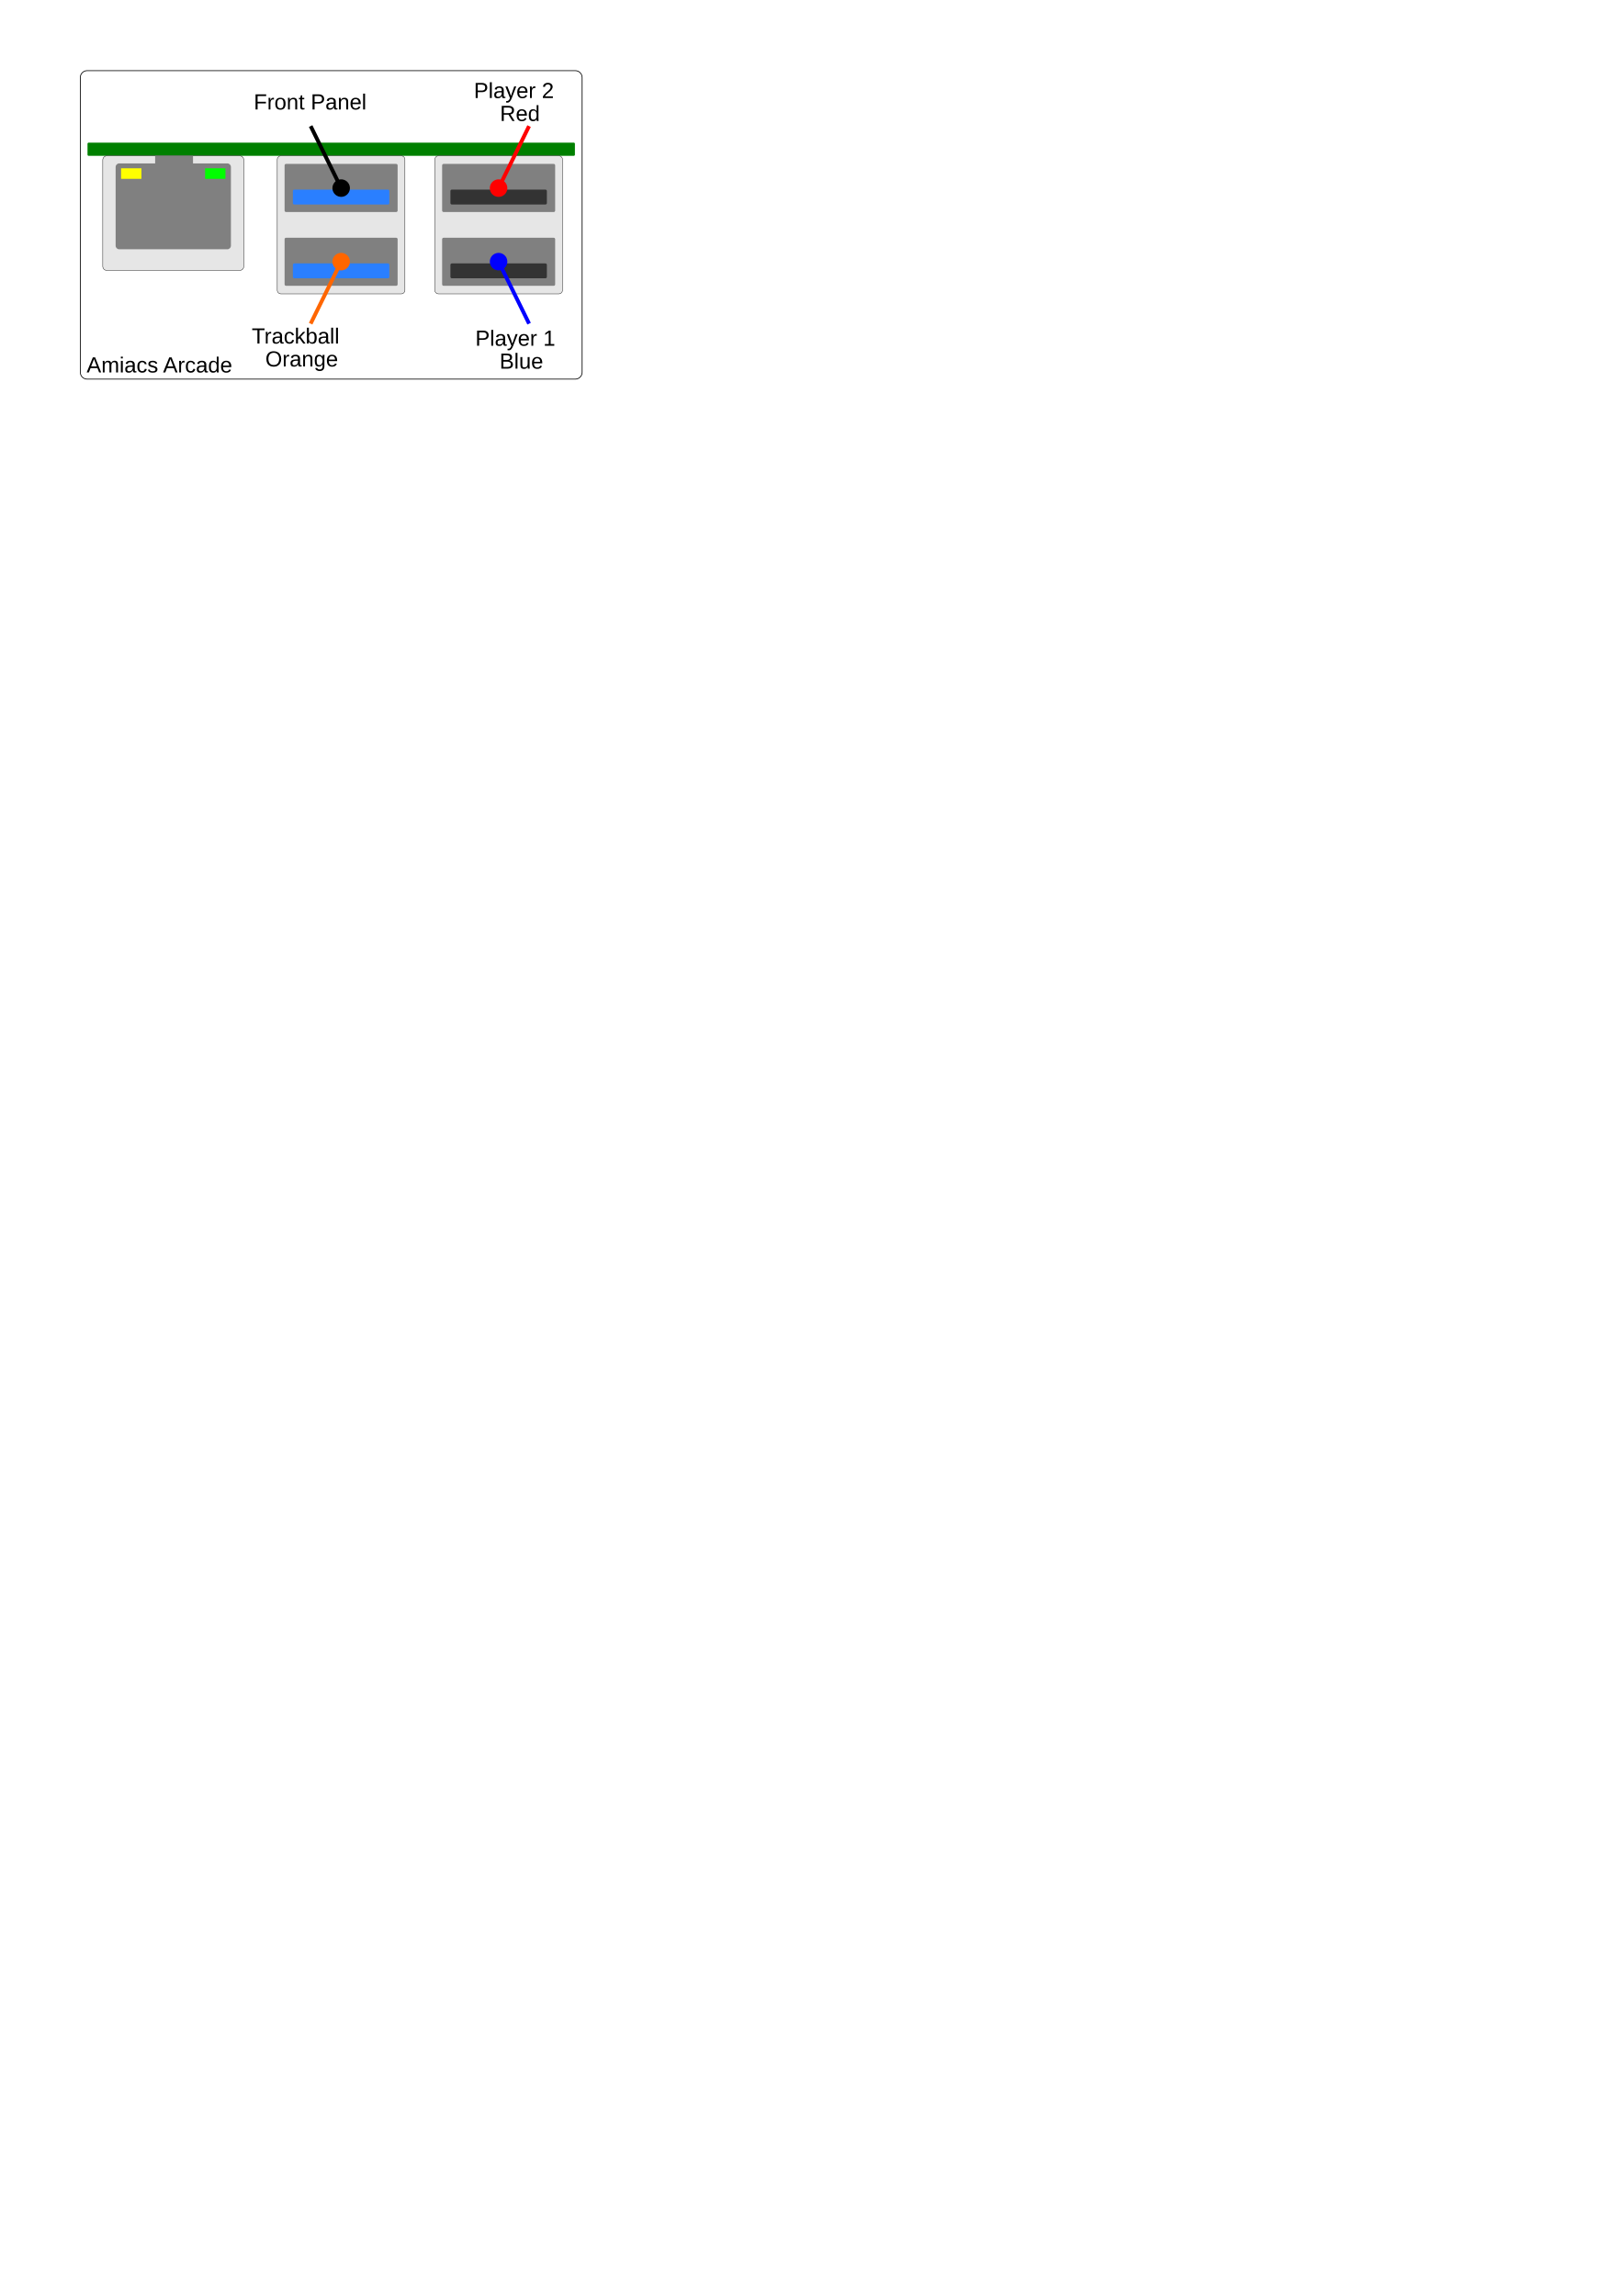
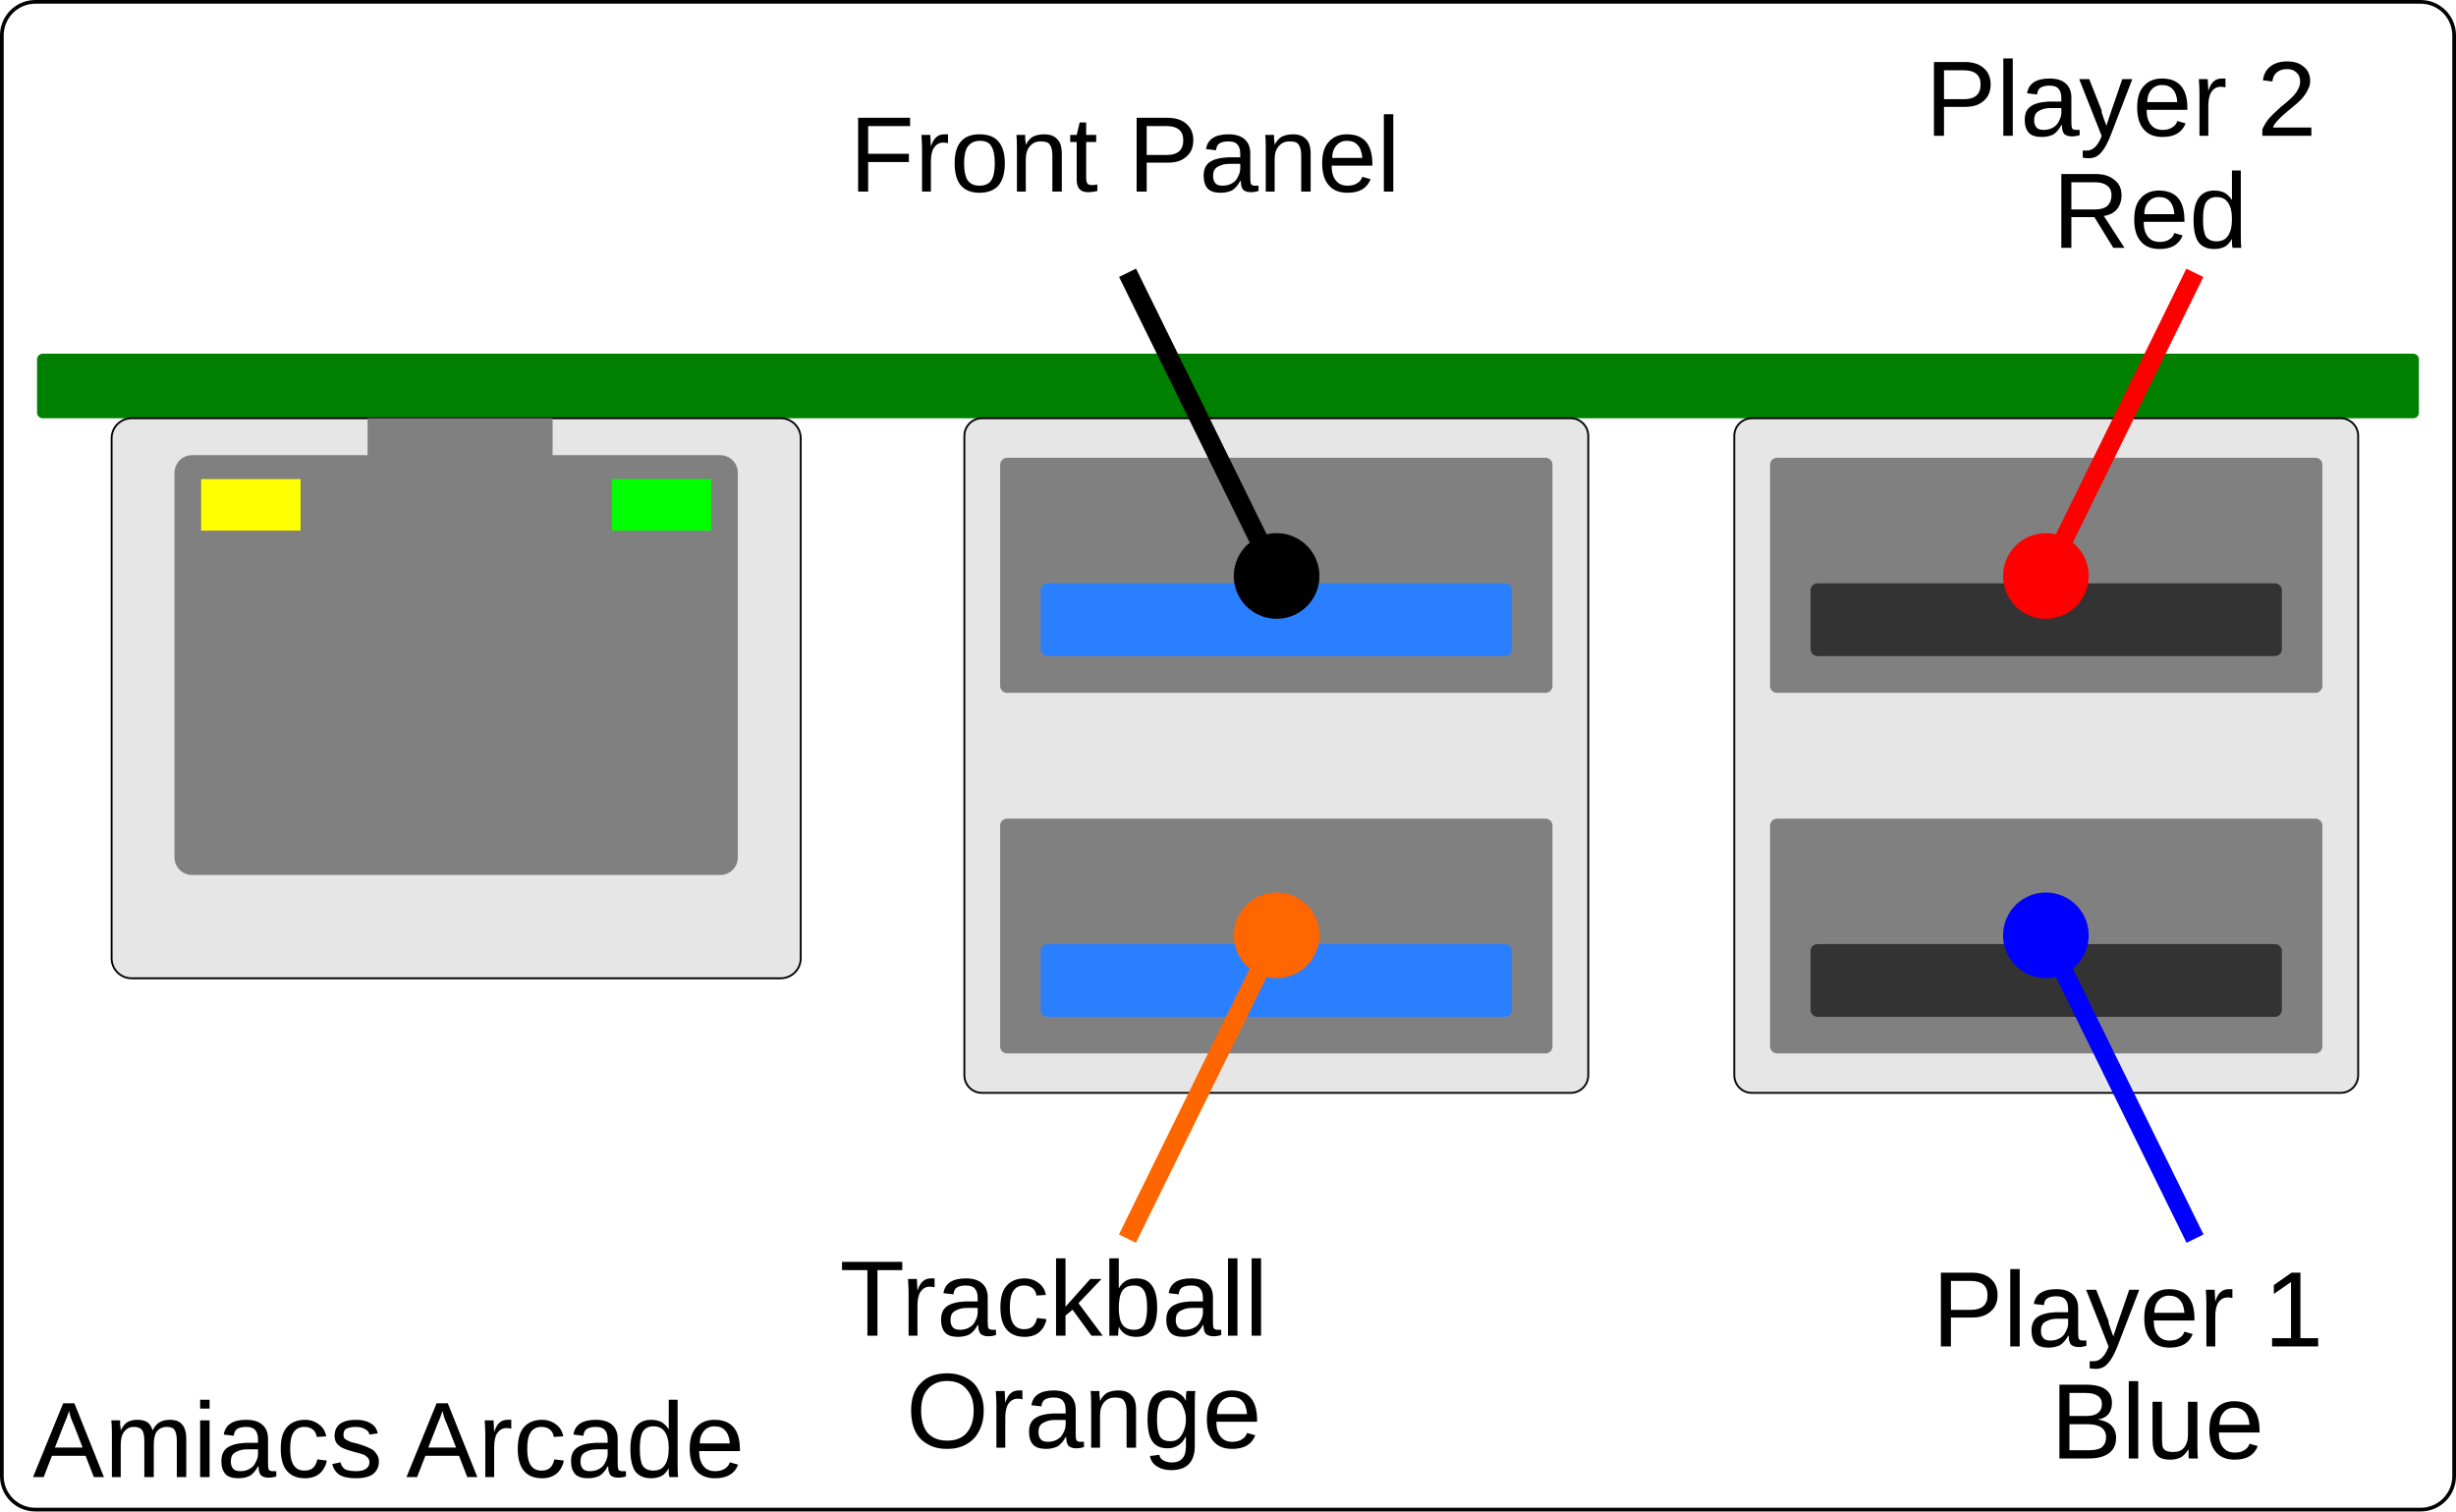
- <svg xmlns="http://www.w3.org/2000/svg" width="210mm" height="297mm" viewBox="0 0 210 297" version="1.1" id="svg5">
+ <svg xmlns="http://www.w3.org/2000/svg" width="65mm" height="40mm" viewBox="0 0 65 40" version="1.1" id="svg5">
  <defs id="defs2">
-     <marker style="overflow:visible" id="marker2727" refX="0.0" refY="0.0" orient="auto">
-       <path transform="scale(0.8) translate(7.4, 1)" style="fill-rule:evenodd;fill:context-stroke;stroke:context-stroke;stroke-width:1.0pt" d="M -2.5,-1.0 C -2.5,1.76 -4.74,4.0 -7.5,4.0 C -10.26,4.0 -12.5,1.76 -12.5,-1.0 C -12.5,-3.76 -10.26,-6.0 -7.5,-6.0 C -4.74,-6.0 -2.5,-3.76 -2.5,-1.0 z " id="path2725" />
+     <marker style="overflow:visible" id="marker2727" refX="0" refY="0" orient="auto">
+       <path transform="matrix(0.8,0,0,0.8,5.92,0.8)" style="fill:context-stroke;fill-rule:evenodd;stroke:context-stroke;stroke-width:1pt" d="m -2.5,-1 c 0,2.76 -2.24,5 -5,5 -2.76,0 -5,-2.24 -5,-5 0,-2.76 2.24,-5 5,-5 2.76,0 5,2.24 5,5 z" id="path2725" />
    </marker>
-     <marker style="overflow:visible" id="marker2717" refX="0.0" refY="0.0" orient="auto">
-       <path transform="scale(0.4) translate(7.4, 1)" style="fill-rule:evenodd;fill:context-stroke;stroke:context-stroke;stroke-width:1.0pt" d="M -2.5,-1.0 C -2.5,1.76 -4.74,4.0 -7.5,4.0 C -10.26,4.0 -12.5,1.76 -12.5,-1.0 C -12.5,-3.76 -10.26,-6.0 -7.5,-6.0 C -4.74,-6.0 -2.5,-3.76 -2.5,-1.0 z " id="path2715" />
+     <marker style="overflow:visible" id="marker2717" refX="0" refY="0" orient="auto">
+       <path transform="matrix(0.4,0,0,0.4,2.96,0.4)" style="fill:context-stroke;fill-rule:evenodd;stroke:context-stroke;stroke-width:1pt" d="m -2.5,-1 c 0,2.76 -2.24,5 -5,5 -2.76,0 -5,-2.24 -5,-5 0,-2.76 2.24,-5 5,-5 2.76,0 5,2.24 5,5 z" id="path2715" />
    </marker>
-     <marker style="overflow:visible" id="DotM" refX="0.0" refY="0.0" orient="auto">
-       <path transform="scale(0.4) translate(7.4, 1)" style="fill-rule:evenodd;fill:context-stroke;stroke:context-stroke;stroke-width:1.0pt" d="M -2.5,-1.0 C -2.5,1.76 -4.74,4.0 -7.5,4.0 C -10.26,4.0 -12.5,1.76 -12.5,-1.0 C -12.5,-3.76 -10.26,-6.0 -7.5,-6.0 C -4.74,-6.0 -2.5,-3.76 -2.5,-1.0 z " id="path2423" />
+     <marker style="overflow:visible" id="DotM" refX="0" refY="0" orient="auto">
+       <path transform="matrix(0.4,0,0,0.4,2.96,0.4)" style="fill:context-stroke;fill-rule:evenodd;stroke:context-stroke;stroke-width:1pt" d="m -2.5,-1 c 0,2.76 -2.24,5 -5,5 -2.76,0 -5,-2.24 -5,-5 0,-2.76 2.24,-5 5,-5 2.76,0 5,2.24 5,5 z" id="path2423" />
    </marker>
-     <marker style="overflow:visible" id="DotL" refX="0.0" refY="0.0" orient="auto">
-       <path transform="scale(0.8) translate(7.4, 1)" style="fill-rule:evenodd;fill:context-stroke;stroke:context-stroke;stroke-width:1.0pt" d="M -2.5,-1.0 C -2.5,1.76 -4.74,4.0 -7.5,4.0 C -10.26,4.0 -12.5,1.76 -12.5,-1.0 C -12.5,-3.76 -10.26,-6.0 -7.5,-6.0 C -4.74,-6.0 -2.5,-3.76 -2.5,-1.0 z " id="path2420" />
+     <marker style="overflow:visible" id="DotL" refX="0" refY="0" orient="auto">
+       <path transform="matrix(0.8,0,0,0.8,5.92,0.8)" style="fill:context-stroke;fill-rule:evenodd;stroke:context-stroke;stroke-width:1pt" d="m -2.5,-1 c 0,2.76 -2.24,5 -5,5 -2.76,0 -5,-2.24 -5,-5 0,-2.76 2.24,-5 5,-5 2.76,0 5,2.24 5,5 z" id="path2420" />
    </marker>
    <marker style="overflow:visible" id="marker2717-6" refX="0" refY="0" orient="auto">
      <path transform="matrix(0.4,0,0,0.4,2.96,0.4)" style="fill:context-stroke;fill-rule:evenodd;stroke:context-stroke;stroke-width:1pt" d="m -2.5,-1 c 0,2.76 -2.24,5 -5,5 -2.76,0 -5,-2.24 -5,-5 0,-2.76 2.24,-5 5,-5 2.76,0 5,2.24 5,5 z" id="path2715-5" />
    </marker>
    <marker style="overflow:visible" id="marker2717-7" refX="0" refY="0" orient="auto">
      <path transform="matrix(0.4,0,0,0.4,2.96,0.4)" style="fill:context-stroke;fill-rule:evenodd;stroke:context-stroke;stroke-width:1pt" d="m -2.5,-1 c 0,2.76 -2.24,5 -5,5 -2.76,0 -5,-2.24 -5,-5 0,-2.76 2.24,-5 5,-5 2.76,0 5,2.24 5,5 z" id="path2715-2" />
    </marker>
-     <marker style="overflow:visible" refX="0.0" refY="0.0" orient="auto" id="DotM6237">
-       <path transform="scale(0.4) translate(7.4, 1)" style="fill-rule:evenodd;fill:#000000;stroke:#000000;stroke-width:1.0pt;stroke-opacity:1.0;fill-opacity:1.0" d="M -2.5,-1.0 C -2.5,1.76 -4.74,4.0 -7.5,4.0 C -10.26,4.0 -12.5,1.76 -12.5,-1.0 C -12.5,-3.76 -10.26,-6.0 -7.5,-6.0 C -4.74,-6.0 -2.5,-3.76 -2.5,-1.0 z " id="path1741" />
+     <marker style="overflow:visible" refX="0" refY="0" orient="auto" id="DotM6237">
+       <path transform="matrix(0.4,0,0,0.4,2.96,0.4)" style="fill:#000000;fill-opacity:1;fill-rule:evenodd;stroke:#000000;stroke-width:1pt;stroke-opacity:1" d="m -2.5,-1 c 0,2.76 -2.24,5 -5,5 -2.76,0 -5,-2.24 -5,-5 0,-2.76 2.24,-5 5,-5 2.76,0 5,2.24 5,5 z" id="path1741" />
    </marker>
-     <marker style="overflow:visible" refX="0.0" refY="0.0" orient="auto" id="DotM5515">
-       <path transform="scale(0.4) translate(7.4, 1)" style="fill-rule:evenodd;fill:#ff0000;stroke:#ff0000;stroke-width:1.0pt;stroke-opacity:1.0;fill-opacity:1.0" d="M -2.5,-1.0 C -2.5,1.76 -4.74,4.0 -7.5,4.0 C -10.26,4.0 -12.5,1.76 -12.5,-1.0 C -12.5,-3.76 -10.26,-6.0 -7.5,-6.0 C -4.74,-6.0 -2.5,-3.76 -2.5,-1.0 z " id="path1869" />
+     <marker style="overflow:visible" refX="0" refY="0" orient="auto" id="DotM5515">
+       <path transform="matrix(0.4,0,0,0.4,2.96,0.4)" style="fill:#ff0000;fill-opacity:1;fill-rule:evenodd;stroke:#ff0000;stroke-width:1pt;stroke-opacity:1" d="m -2.5,-1 c 0,2.76 -2.24,5 -5,5 -2.76,0 -5,-2.24 -5,-5 0,-2.76 2.24,-5 5,-5 2.76,0 5,2.24 5,5 z" id="path1869" />
    </marker>
-     <marker style="overflow:visible" refX="0.0" refY="0.0" orient="auto" id="DotM6828">
-       <path transform="scale(0.4) translate(7.4, 1)" style="fill-rule:evenodd;fill:#ff6600;stroke:#ff6600;stroke-width:1.0pt;stroke-opacity:1.0;fill-opacity:1.0" d="M -2.5,-1.0 C -2.5,1.76 -4.74,4.0 -7.5,4.0 C -10.26,4.0 -12.5,1.76 -12.5,-1.0 C -12.5,-3.76 -10.26,-6.0 -7.5,-6.0 C -4.74,-6.0 -2.5,-3.76 -2.5,-1.0 z " id="path2001" />
+     <marker style="overflow:visible" refX="0" refY="0" orient="auto" id="DotM6828">
+       <path transform="matrix(0.4,0,0,0.4,2.96,0.4)" style="fill:#ff6600;fill-opacity:1;fill-rule:evenodd;stroke:#ff6600;stroke-width:1pt;stroke-opacity:1" d="m -2.5,-1 c 0,2.76 -2.24,5 -5,5 -2.76,0 -5,-2.24 -5,-5 0,-2.76 2.24,-5 5,-5 2.76,0 5,2.24 5,5 z" id="path2001" />
    </marker>
-     <marker style="overflow:visible" refX="0.0" refY="0.0" orient="auto" id="DotM1685">
-       <path transform="scale(0.4) translate(7.4, 1)" style="fill-rule:evenodd;fill:#0000ff;stroke:#0000ff;stroke-width:1.0pt;stroke-opacity:1.0;fill-opacity:1.0" d="M -2.5,-1.0 C -2.5,1.76 -4.74,4.0 -7.5,4.0 C -10.26,4.0 -12.5,1.76 -12.5,-1.0 C -12.5,-3.76 -10.26,-6.0 -7.5,-6.0 C -4.74,-6.0 -2.5,-3.76 -2.5,-1.0 z " id="path2137" />
+     <marker style="overflow:visible" refX="0" refY="0" orient="auto" id="DotM1685">
+       <path transform="matrix(0.4,0,0,0.4,2.96,0.4)" style="fill:#0000ff;fill-opacity:1;fill-rule:evenodd;stroke:#0000ff;stroke-width:1pt;stroke-opacity:1" d="m -2.5,-1 c 0,2.76 -2.24,5 -5,5 -2.76,0 -5,-2.24 -5,-5 0,-2.76 2.24,-5 5,-5 2.76,0 5,2.24 5,5 z" id="path2137" />
    </marker>
  </defs>
-   <g id="layer1">
+   <g id="layer1" transform="translate(-10.3372,-9.090244)">
    <rect style="fill:#008000;stroke:none;stroke-width:0.015;stroke-linecap:square;paint-order:markers fill stroke;stop-color:#000000" id="rect914" width="63.038" height="1.708" x="11.318" y="18.451" ry="0.148" />
    <rect style="fill:#e6e6e6;stroke:#000000;stroke-width:0.049;stroke-linecap:square;stroke-miterlimit:4;stroke-dasharray:none;stroke-opacity:1;paint-order:markers fill stroke;stop-color:#000000" id="rect960" width="18.238" height="14.821" x="13.291" y="20.159" ry="0.529" />
    <rect style="font-variation-settings:normal;opacity:1;fill:#e6e6e6;fill-opacity:1;stroke:#000000;stroke-width:0.049;stroke-linecap:square;stroke-linejoin:miter;stroke-miterlimit:4;stroke-dasharray:none;stroke-dashoffset:0;stroke-opacity:1;paint-order:markers fill stroke;stop-color:#000000;stop-opacity:1" id="rect1324" width="16.512" height="17.854" x="35.86" y="20.159" ry="0.466" />
    <rect style="font-variation-settings:normal;opacity:1;vector-effect:none;fill:#808080;fill-opacity:1;stroke:none;stroke-width:0.03;stroke-linecap:square;stroke-linejoin:miter;stroke-miterlimit:4;stroke-dasharray:none;stroke-dashoffset:0;stroke-opacity:1;-inkscape-stroke:none;paint-order:markers fill stroke;stop-color:#000000;stop-opacity:1" id="rect1618" width="14.618" height="6.221" x="36.807" y="21.205" ry="0.184" />
    <rect style="font-variation-settings:normal;opacity:1;vector-effect:none;fill:#808080;fill-opacity:1;stroke:none;stroke-width:0.048;stroke-linecap:square;stroke-linejoin:miter;stroke-miterlimit:4;stroke-dasharray:none;stroke-dashoffset:0;stroke-opacity:1;-inkscape-stroke:none;paint-order:markers fill stroke;stop-color:#000000;stop-opacity:1" id="rect1620" width="14.91" height="11.11" x="14.955" y="21.136" ry="0.466" />
    <rect style="font-variation-settings:normal;opacity:1;vector-effect:none;fill:#808080;fill-opacity:1;stroke:none;stroke-width:0.048;stroke-linecap:square;stroke-linejoin:miter;stroke-miterlimit:4;stroke-dasharray:none;stroke-dashoffset:0;stroke-opacity:1;-inkscape-stroke:none;paint-order:markers fill stroke;stop-color:#000000;stop-opacity:1" id="rect1622" width="4.897" height="1.953" x="20.065" y="20.159" ry="0" />
    <rect style="font-variation-settings:normal;opacity:1;vector-effect:none;fill:#00ff00;fill-opacity:1;stroke:none;stroke-width:0.048;stroke-linecap:square;stroke-linejoin:miter;stroke-miterlimit:4;stroke-dasharray:none;stroke-dashoffset:0;stroke-opacity:1;-inkscape-stroke:none;paint-order:markers fill stroke;stop-color:#000000;stop-opacity:1" id="rect1843" width="2.631" height="1.364" x="26.529" y="21.769" />
    <rect style="font-variation-settings:normal;opacity:1;vector-effect:none;fill:#ffff00;fill-opacity:1;stroke:none;stroke-width:0.048;stroke-linecap:square;stroke-linejoin:miter;stroke-miterlimit:4;stroke-dasharray:none;stroke-dashoffset:0;stroke-opacity:1;-inkscape-stroke:none;paint-order:markers fill stroke;stop-color:#000000;stop-opacity:1" id="rect1889" width="2.631" height="1.364" x="15.66" y="21.769" />
    <rect style="font-variation-settings:normal;opacity:1;vector-effect:none;fill:#808080;fill-opacity:1;stroke:none;stroke-width:0.03;stroke-linecap:square;stroke-linejoin:miter;stroke-miterlimit:4;stroke-dasharray:none;stroke-dashoffset:0;stroke-opacity:1;-inkscape-stroke:none;paint-order:markers fill stroke;stop-color:#000000;stop-opacity:1" id="rect2003" width="14.618" height="6.213" x="36.807" y="30.755" ry="0.184" />
    <rect style="font-variation-settings:normal;opacity:1;vector-effect:none;fill:#2a7fff;fill-opacity:1;stroke:none;stroke-width:0.048;stroke-linecap:square;stroke-linejoin:miter;stroke-miterlimit:4;stroke-dasharray:none;stroke-dashoffset:0;stroke-opacity:1;-inkscape-stroke:none;paint-order:markers fill stroke;stop-color:#000000;stop-opacity:1" id="rect2060" width="12.474" height="1.925" x="37.879" y="34.075" ry="0.184" />
    <rect style="font-variation-settings:normal;opacity:1;vector-effect:none;fill:#2a7fff;fill-opacity:1;stroke:none;stroke-width:0.048;stroke-linecap:square;stroke-linejoin:miter;stroke-miterlimit:4;stroke-dasharray:none;stroke-dashoffset:0;stroke-opacity:1;-inkscape-stroke:none;paint-order:markers fill stroke;stop-color:#000000;stop-opacity:1" id="rect2142" width="12.474" height="1.925" x="37.879" y="24.528" ry="0.184" />
    <rect style="font-variation-settings:normal;opacity:1;fill:#e6e6e6;fill-opacity:1;stroke:#000000;stroke-width:0.049;stroke-linecap:square;stroke-linejoin:miter;stroke-miterlimit:4;stroke-dasharray:none;stroke-dashoffset:0;stroke-opacity:1;paint-order:markers fill stroke;stop-color:#000000;stop-opacity:1" id="rect2144" width="16.512" height="17.854" x="56.236" y="20.159" ry="0.466" />
    <rect style="font-variation-settings:normal;opacity:1;vector-effect:none;fill:#808080;fill-opacity:1;stroke:none;stroke-width:0.03;stroke-linecap:square;stroke-linejoin:miter;stroke-miterlimit:4;stroke-dasharray:none;stroke-dashoffset:0;stroke-opacity:1;-inkscape-stroke:none;paint-order:markers fill stroke;stop-color:#000000;stop-opacity:1" id="rect2146" width="14.618" height="6.221" x="57.183" y="21.205" ry="0.184" />
    <rect style="font-variation-settings:normal;opacity:1;vector-effect:none;fill:#808080;fill-opacity:1;stroke:none;stroke-width:0.03;stroke-linecap:square;stroke-linejoin:miter;stroke-miterlimit:4;stroke-dasharray:none;stroke-dashoffset:0;stroke-opacity:1;-inkscape-stroke:none;paint-order:markers fill stroke;stop-color:#000000;stop-opacity:1" id="rect2148" width="14.618" height="6.213" x="57.183" y="30.755" ry="0.184" />
    <rect style="font-variation-settings:normal;opacity:1;vector-effect:none;fill:#333333;fill-opacity:1;stroke:none;stroke-width:0.048;stroke-linecap:square;stroke-linejoin:miter;stroke-miterlimit:4;stroke-dasharray:none;stroke-dashoffset:0;stroke-opacity:1;-inkscape-stroke:none;paint-order:markers fill stroke;stop-color:#000000;stop-opacity:1" id="rect2150" width="12.474" height="1.925" x="58.255" y="34.075" ry="0.184" />
    <rect style="font-variation-settings:normal;opacity:1;vector-effect:none;fill:#333333;fill-opacity:1;stroke:none;stroke-width:0.048;stroke-linecap:square;stroke-linejoin:miter;stroke-miterlimit:4;stroke-dasharray:none;stroke-dashoffset:0;stroke-opacity:1;-inkscape-stroke:none;paint-order:markers fill stroke;stop-color:#000000;stop-opacity:1" id="rect2152" width="12.474" height="1.925" x="58.255" y="24.528" ry="0.184" />
  </g>
-   <path style="font-variation-settings:normal;opacity:1;fill:none;fill-opacity:1;stroke:#ff0000;stroke-width:0.5;stroke-linecap:butt;stroke-linejoin:miter;stroke-miterlimit:4;stroke-dasharray:none;stroke-dashoffset:0;stroke-opacity:1;marker-start:url(#DotM5515);stop-color:#000000;stop-opacity:1" d="m 64.492,24.315 3.934,-8.004" id="path2894" />
-   <path style="font-variation-settings:normal;opacity:1;fill:none;fill-opacity:1;stroke:#0000ff;stroke-width:0.5;stroke-linecap:butt;stroke-linejoin:miter;stroke-miterlimit:4;stroke-dasharray:none;stroke-dashoffset:0;stroke-opacity:1;marker-start:url(#DotM1685);stop-color:#000000;stop-opacity:1" d="m 64.492,33.862 3.938,8.008" id="path3284" />
-   <path style="font-variation-settings:normal;opacity:1;fill:none;fill-opacity:1;stroke:#ff6600;stroke-width:0.5;stroke-linecap:butt;stroke-linejoin:miter;stroke-miterlimit:4;stroke-dasharray:none;stroke-dashoffset:0;stroke-opacity:1;marker-start:url(#DotM6828);stop-color:#000000;stop-opacity:1" d="M 44.116,33.862 40.176,41.871" id="path3286" />
-   <path style="font-variation-settings:normal;opacity:1;fill:#000000;fill-opacity:1;stroke:#000000;stroke-width:0.5;stroke-linecap:butt;stroke-linejoin:miter;stroke-miterlimit:4;stroke-dasharray:none;stroke-dashoffset:0;stroke-opacity:1;marker-start:url(#DotM6237);stop-color:#000000;stop-opacity:1" d="M 44.116,24.315 40.18,16.309" id="path3288" />
-   <text xml:space="preserve" style="font-size:2.822px;line-height:1.05;font-family:Arial;-inkscape-font-specification:'Arial, Normal';stroke-width:0.265" x="68.606" y="44.723" id="text12441">
-     <tspan id="tspan12439" style="text-align:center;text-anchor:middle;stroke-width:0.265" x="68.606" y="44.723">Player 1</tspan>
-     <tspan style="text-align:center;text-anchor:middle;stroke-width:0.265" x="68.606" y="47.686" id="tspan2872">Blue</tspan>
+   <path style="font-variation-settings:normal;opacity:1;fill:none;fill-opacity:1;stroke:#ff0000;stroke-width:0.5;stroke-linecap:butt;stroke-linejoin:miter;stroke-miterlimit:4;stroke-dasharray:none;stroke-dashoffset:0;stroke-opacity:1;marker-start:url(#DotM5515);stop-color:#000000;stop-opacity:1" d="M 54.155,15.225 58.088,7.221" id="path2894" />
+   <path style="font-variation-settings:normal;opacity:1;fill:none;fill-opacity:1;stroke:#0000ff;stroke-width:0.5;stroke-linecap:butt;stroke-linejoin:miter;stroke-miterlimit:4;stroke-dasharray:none;stroke-dashoffset:0;stroke-opacity:1;marker-start:url(#DotM1685);stop-color:#000000;stop-opacity:1" d="m 54.155,24.771 3.938,8.008" id="path3284" />
+   <path style="font-variation-settings:normal;opacity:1;fill:none;fill-opacity:1;stroke:#ff6600;stroke-width:0.5;stroke-linecap:butt;stroke-linejoin:miter;stroke-miterlimit:4;stroke-dasharray:none;stroke-dashoffset:0;stroke-opacity:1;marker-start:url(#DotM6828);stop-color:#000000;stop-opacity:1" d="m 33.778,24.771 -3.94,8.009" id="path3286" />
+   <path style="font-variation-settings:normal;opacity:1;fill:#000000;fill-opacity:1;stroke:#000000;stroke-width:0.5;stroke-linecap:butt;stroke-linejoin:miter;stroke-miterlimit:4;stroke-dasharray:none;stroke-dashoffset:0;stroke-opacity:1;marker-start:url(#DotM6237);stop-color:#000000;stop-opacity:1" d="M 33.778,15.225 29.842,7.219" id="path3288" />
+   <text xml:space="preserve" style="font-size:2.822px;line-height:1.05;font-family:Arial;-inkscape-font-specification:'Arial, Normal';stroke-width:0.265" x="58.269" y="35.632" id="text12441">
+     <tspan id="tspan12439" style="text-align:center;text-anchor:middle;stroke-width:0.265" x="58.269" y="35.632">Player 1</tspan>
+     <tspan style="text-align:center;text-anchor:middle;stroke-width:0.265" x="58.269" y="38.596" id="tspan2872">Blue</tspan>
  </text>
-   <text xml:space="preserve" style="font-size:2.822px;line-height:1.25;font-family:Arial;-inkscape-font-specification:'Arial, Normal';stroke-width:0.265" x="32.815" y="14.162" id="text16079">
-     <tspan id="tspan16077" style="stroke-width:0.265" x="32.815" y="14.162">Front Panel</tspan>
+   <text xml:space="preserve" style="font-size:2.822px;line-height:1.25;font-family:Arial;-inkscape-font-specification:'Arial, Normal';stroke-width:0.265" x="22.478" y="5.072" id="text16079">
+     <tspan id="tspan16077" style="stroke-width:0.265" x="22.478" y="5.072">Front Panel</tspan>
  </text>
-   <rect style="fill:none;fill-opacity:1;stroke:#000000;stroke-width:0.098;stroke-linecap:square;stroke-linejoin:miter;stroke-miterlimit:4;stroke-dasharray:none;stroke-dashoffset:0;stroke-opacity:1;paint-order:markers fill stroke;stop-color:#000000" id="rect114170" width="64.902" height="39.902" x="10.386" y="9.139" ry="0.887" />
-   <text xml:space="preserve" style="font-size:2.822px;line-height:1.25;font-family:Arial;-inkscape-font-specification:'Arial, Normal';stroke-width:0.265" x="11.211" y="48.179" id="text117176">
-     <tspan id="tspan117174" style="stroke-width:0.265" x="11.211" y="48.179">Amiacs Arcade</tspan>
+   <rect style="fill:none;fill-opacity:1;stroke:#000000;stroke-width:0.098;stroke-linecap:square;stroke-linejoin:miter;stroke-miterlimit:4;stroke-dasharray:none;stroke-dashoffset:0;stroke-opacity:1;paint-order:markers fill stroke;stop-color:#000000" id="rect114170" width="64.902" height="39.902" x="0.049" y="0.049" ry="0.887" />
+   <text xml:space="preserve" style="font-size:2.822px;line-height:1.25;font-family:Arial;-inkscape-font-specification:'Arial, Normal';stroke-width:0.265" x="0.874" y="39.089" id="text117176">
+     <tspan id="tspan117174" style="stroke-width:0.265" x="0.874" y="39.089">Amiacs Arcade</tspan>
  </text>
-   <text xml:space="preserve" style="font-size:2.822px;line-height:1.05;font-family:Arial;-inkscape-font-specification:'Arial, Normal';stroke-width:0.265" x="68.421" y="12.684" id="text9835">
-     <tspan id="tspan9831" style="text-align:center;text-anchor:middle;stroke-width:0.265" x="68.421" y="12.684">Player 2</tspan>
-     <tspan style="text-align:center;text-anchor:middle;stroke-width:0.265" x="68.421" y="15.648" id="tspan9833">Red</tspan>
+   <text xml:space="preserve" style="font-size:2.822px;line-height:1.05;font-family:Arial;-inkscape-font-specification:'Arial, Normal';stroke-width:0.265" x="58.084" y="3.594" id="text9835">
+     <tspan id="tspan9831" style="text-align:center;text-anchor:middle;stroke-width:0.265" x="58.084" y="3.594">Player 2</tspan>
+     <tspan style="text-align:center;text-anchor:middle;stroke-width:0.265" x="58.084" y="6.557" id="tspan9833">Red</tspan>
  </text>
-   <text xml:space="preserve" style="font-size:2.822px;line-height:1.05;font-family:Arial;-inkscape-font-specification:'Arial, Normal';stroke-width:0.265" x="40.192" y="44.438" id="text16329">
-     <tspan id="tspan16325" style="text-align:center;text-anchor:middle;stroke-width:0.265" x="40.192" y="44.438">Trackball</tspan>
-     <tspan style="text-align:center;text-anchor:middle;stroke-width:0.265" x="40.192" y="47.401" id="tspan16327">Orange</tspan>
+   <text xml:space="preserve" style="font-size:2.822px;line-height:1.05;font-family:Arial;-inkscape-font-specification:'Arial, Normal';stroke-width:0.265" x="29.855" y="35.348" id="text16329">
+     <tspan id="tspan16325" style="text-align:center;text-anchor:middle;stroke-width:0.265" x="29.855" y="35.348">Trackball</tspan>
+     <tspan style="text-align:center;text-anchor:middle;stroke-width:0.265" x="29.855" y="38.311" id="tspan16327">Orange</tspan>
  </text>
</svg>
